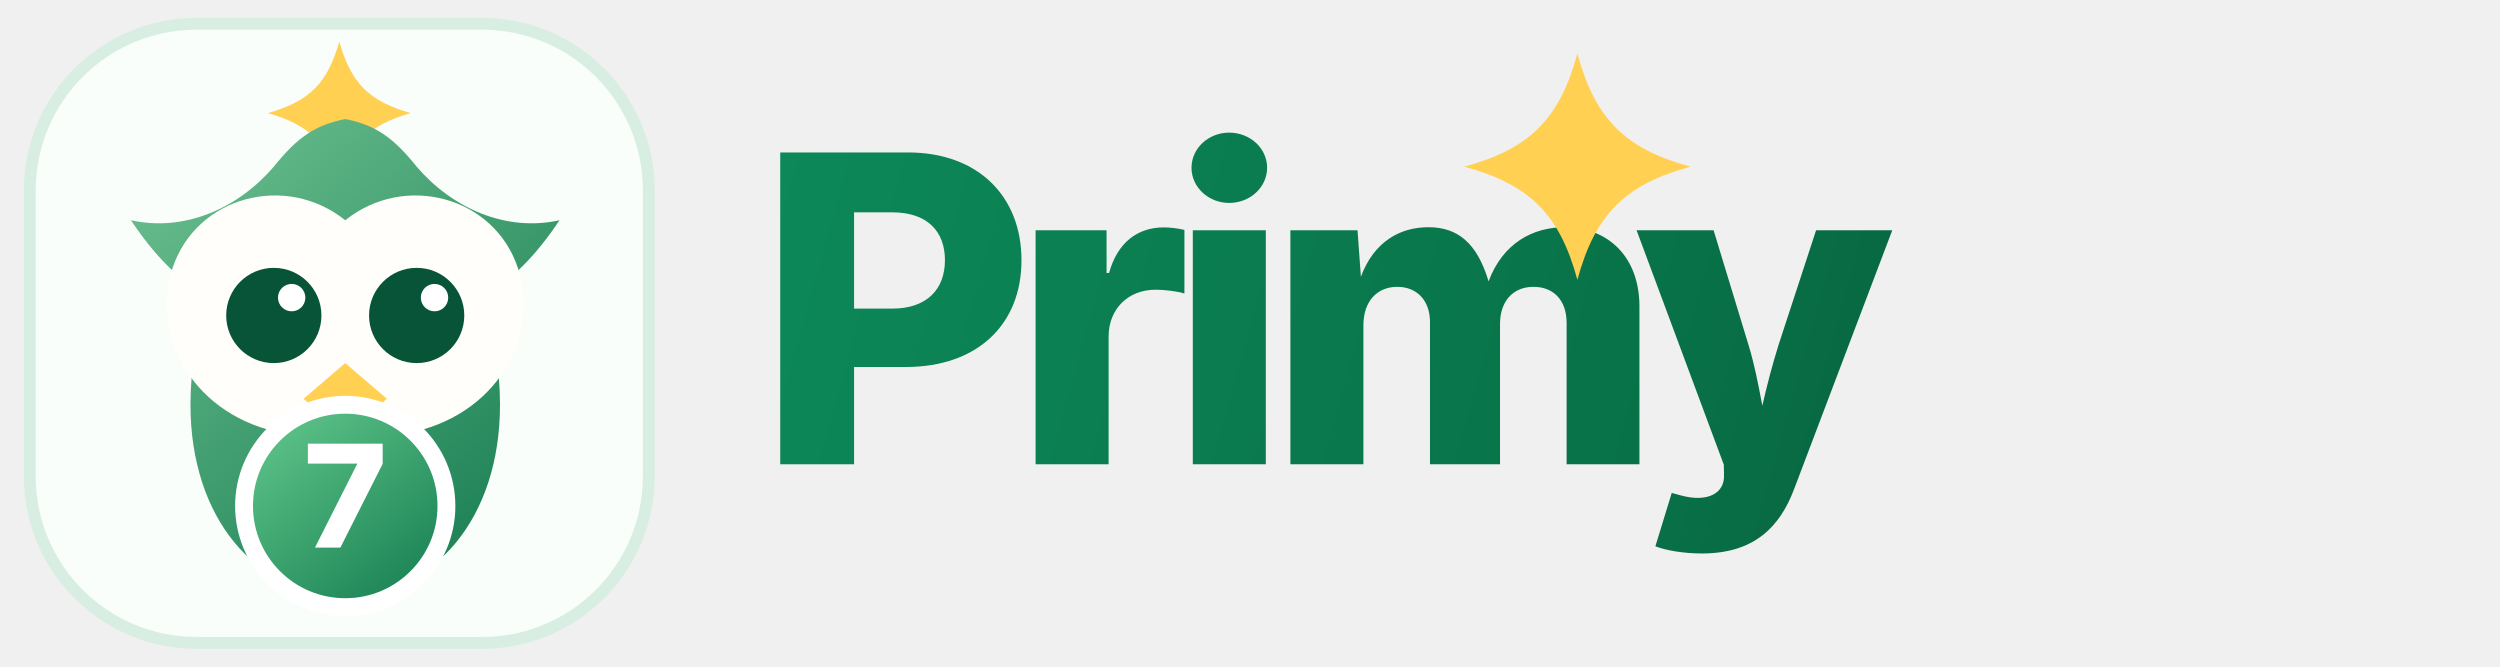
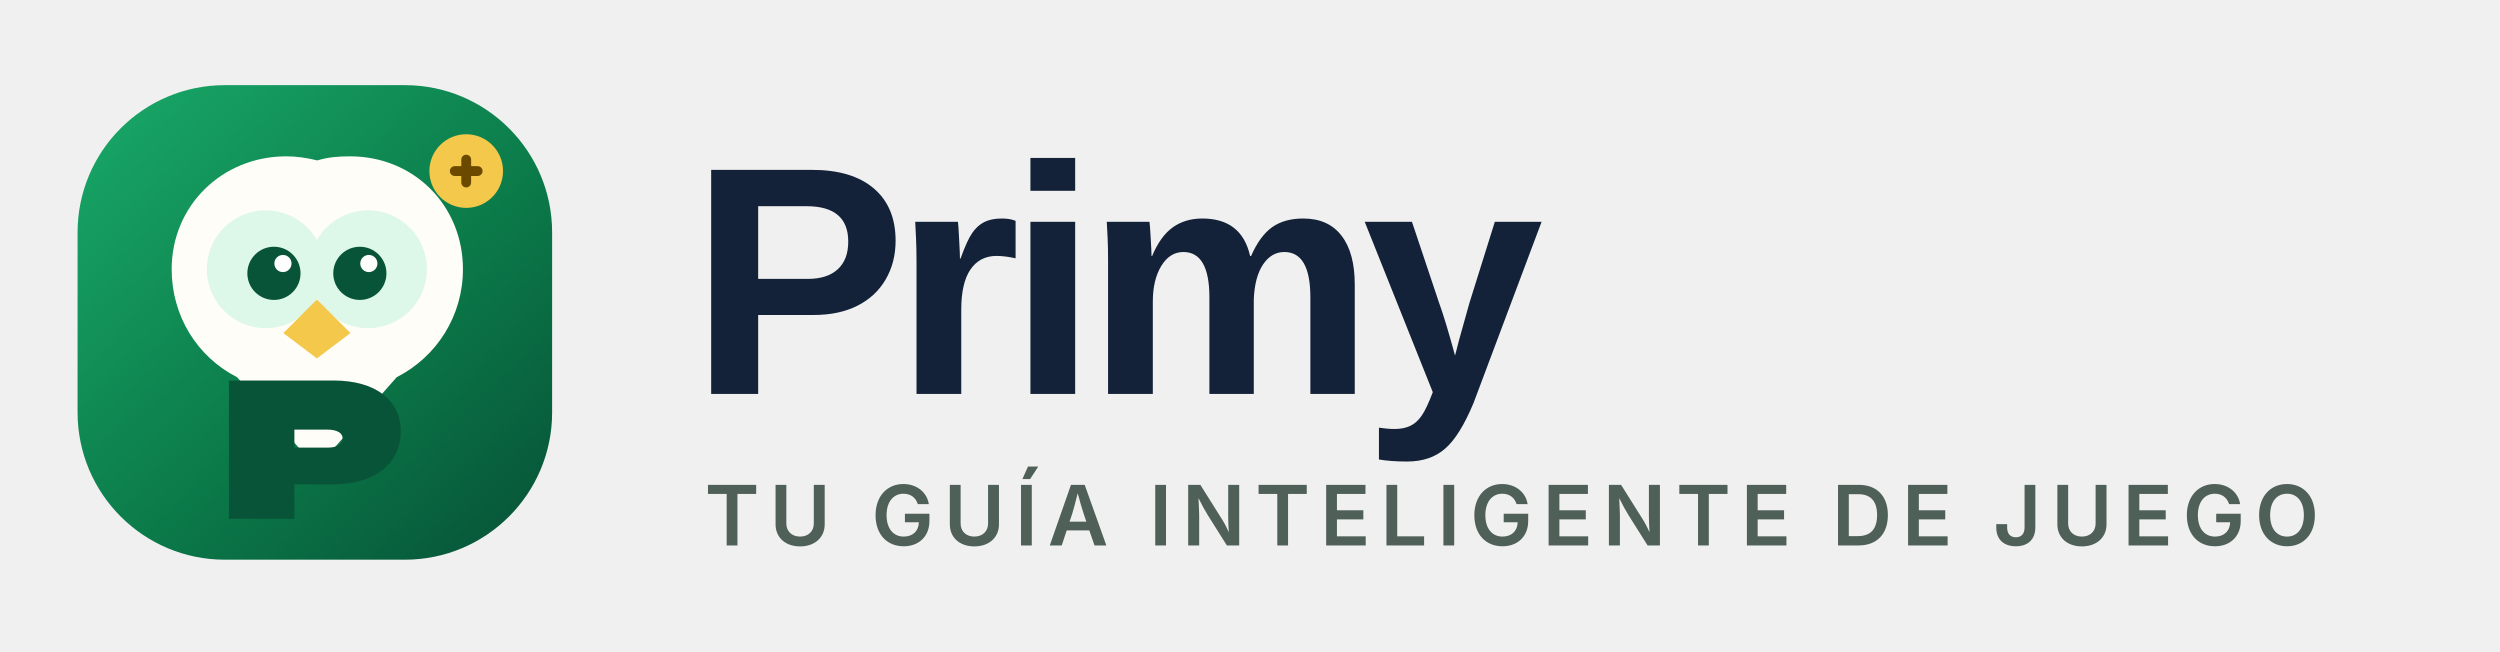
- <svg xmlns="http://www.w3.org/2000/svg" viewBox="0 0 420 112" role="img" aria-label="Primy">
+ <svg xmlns="http://www.w3.org/2000/svg" viewBox="0 0 330 86" role="img" aria-label="Primy">
  <defs>
-     <linearGradient id="word" x1="114" y1="19" x2="389" y2="96" gradientUnits="userSpaceOnUse">
-       <stop stop-color="#0D8B5B" />
-       <stop offset="0.6" stop-color="#087147" />
+     <linearGradient id="g" x1="7" y1="5" x2="58" y2="60" gradientUnits="userSpaceOnUse">
+       <stop stop-color="#18A566" />
+       <stop offset=".56" stop-color="#0B7A49" />
      <stop offset="1" stop-color="#075438" />
    </linearGradient>
-     <linearGradient id="o" x1="12" y1="10" x2="96" y2="105" gradientUnits="userSpaceOnUse">
-       <stop stop-color="#78C998" />
-       <stop offset="1" stop-color="#087147" />
-     </linearGradient>
-     <linearGradient id="b" x1="39" y1="67" x2="70" y2="106" gradientUnits="userSpaceOnUse">
-       <stop stop-color="#61C78B" />
-       <stop offset="1" stop-color="#087147" />
-     </linearGradient>
  </defs>
-   <g transform="translate(4 3)">
-     <rect x="1" y="1" width="104" height="104" rx="28" fill="#FAFEFB" stroke="#D9EEE3" stroke-width="2" />
-     <path d="M53 4c2 7 5 10 12 12-7 2-10 5-12 12-2-7-5-10-12-12 7-2 10-5 12-12Z" fill="#FFD052" />
-     <path d="M18 34c9 2 18-2 24-9 4-5 7-7 12-8 5 1 8 3 12 8 6 7 15 11 24 9-4 6-8 10-13 13 2 6 3 12 3 18 0 19-11 32-26 32S28 84 28 65c0-6 1-12 3-18-5-3-9-7-13-13Z" fill="url(#o)" />
-     <path d="M54 34c-10-8-25-4-29 8-4 13 5 26 20 28 4 0 6-1 9-3 3 2 5 3 9 3 15-2 24-15 20-28-4-12-19-16-29-8Z" fill="#FFFEFA" />
-     <circle cx="42" cy="50" r="8" fill="#075438" />
-     <circle cx="66" cy="50" r="8" fill="#075438" />
-     <circle cx="45" cy="47" r="2.3" fill="#fff" />
-     <circle cx="69" cy="47" r="2.3" fill="#fff" />
-     <path d="m54 58 7 6-7 6-7-6 7-6Z" fill="#FFD052" />
-     <circle cx="54" cy="82" r="17" fill="url(#b)" stroke="#fff" stroke-width="3" />
-     <text x="54" y="89" text-anchor="middle" font-family="Sora,Inter,Arial,sans-serif" font-size="24" font-weight="800" fill="#fff">7</text>
+   <g transform="translate(7 8) scale(1.08)">
+     <rect x="3" y="3" width="58" height="58" rx="18" fill="url(#g)" />
+     <path d="M14.5 25.5c0-7.8 6.2-13.8 14-13.8 1.3 0 2.6.2 3.8.5 1.3-.4 2.6-.5 4-.5 7.8 0 13.8 6 13.8 13.8 0 5.7-3.2 10.7-8.1 13.2l-9.8 11.1-9.7-11.1c-4.9-2.5-8-7.5-8-13.2Z" fill="#FFFDF7" />
+     <circle cx="26" cy="25.5" r="7.2" fill="#DDF7E8" />
+     <circle cx="38.5" cy="25.5" r="7.2" fill="#DDF7E8" />
+     <circle cx="27" cy="26" r="3.25" fill="#075438" />
+     <circle cx="37.5" cy="26" r="3.25" fill="#075438" />
+     <circle cx="28.1" cy="24.8" r="1.05" fill="#fff" />
+     <circle cx="38.6" cy="24.8" r="1.05" fill="#fff" />
+     <path d="m32.25 29.2 4.1 4.1-4.1 3.1-4.1-3.1 4.1-4.1Z" fill="#F4C84A" />
+     <path d="M21.5 39.1h12.8c5.1 0 8.2 2.4 8.2 6.2 0 4-3.2 6.5-8.4 6.5h-4.6V56h-8V39.1Zm8 6v2.2h4.1c1.1 0 1.8-.4 1.8-1.1 0-.7-.7-1.1-1.9-1.1h-4Z" fill="#075438" />
+     <circle cx="50.5" cy="13.5" r="4.5" fill="#F4C84A" />
+     <path d="M49.1 13.5h2.8M50.5 12.1v2.8" stroke="#6B4A00" stroke-width="1.2" stroke-linecap="round" />
  </g>
-   <text x="127" y="78" font-family="Sora, Inter, Arial Rounded MT Bold, sans-serif" font-size="72" font-weight="800" letter-spacing="-4" fill="url(#word)">Primy</text>
-   <path d="M265 9c3 11 8 16 19 19-11 3-16 8-19 19-3-11-8-16-19-19 11-3 16-8 19-19Z" fill="#FFD052" />
+   <text x="91" y="52" font-family="Sora,Arial,sans-serif" font-size="43" font-weight="750" letter-spacing="-1.7" fill="#132238">Primy</text>
+   <text x="93" y="72" font-family="Inter,Arial,sans-serif" font-size="11" font-weight="600" letter-spacing="1.3" fill="#4F6058">TU GUÍA INTELIGENTE DE JUEGO</text>
</svg>
